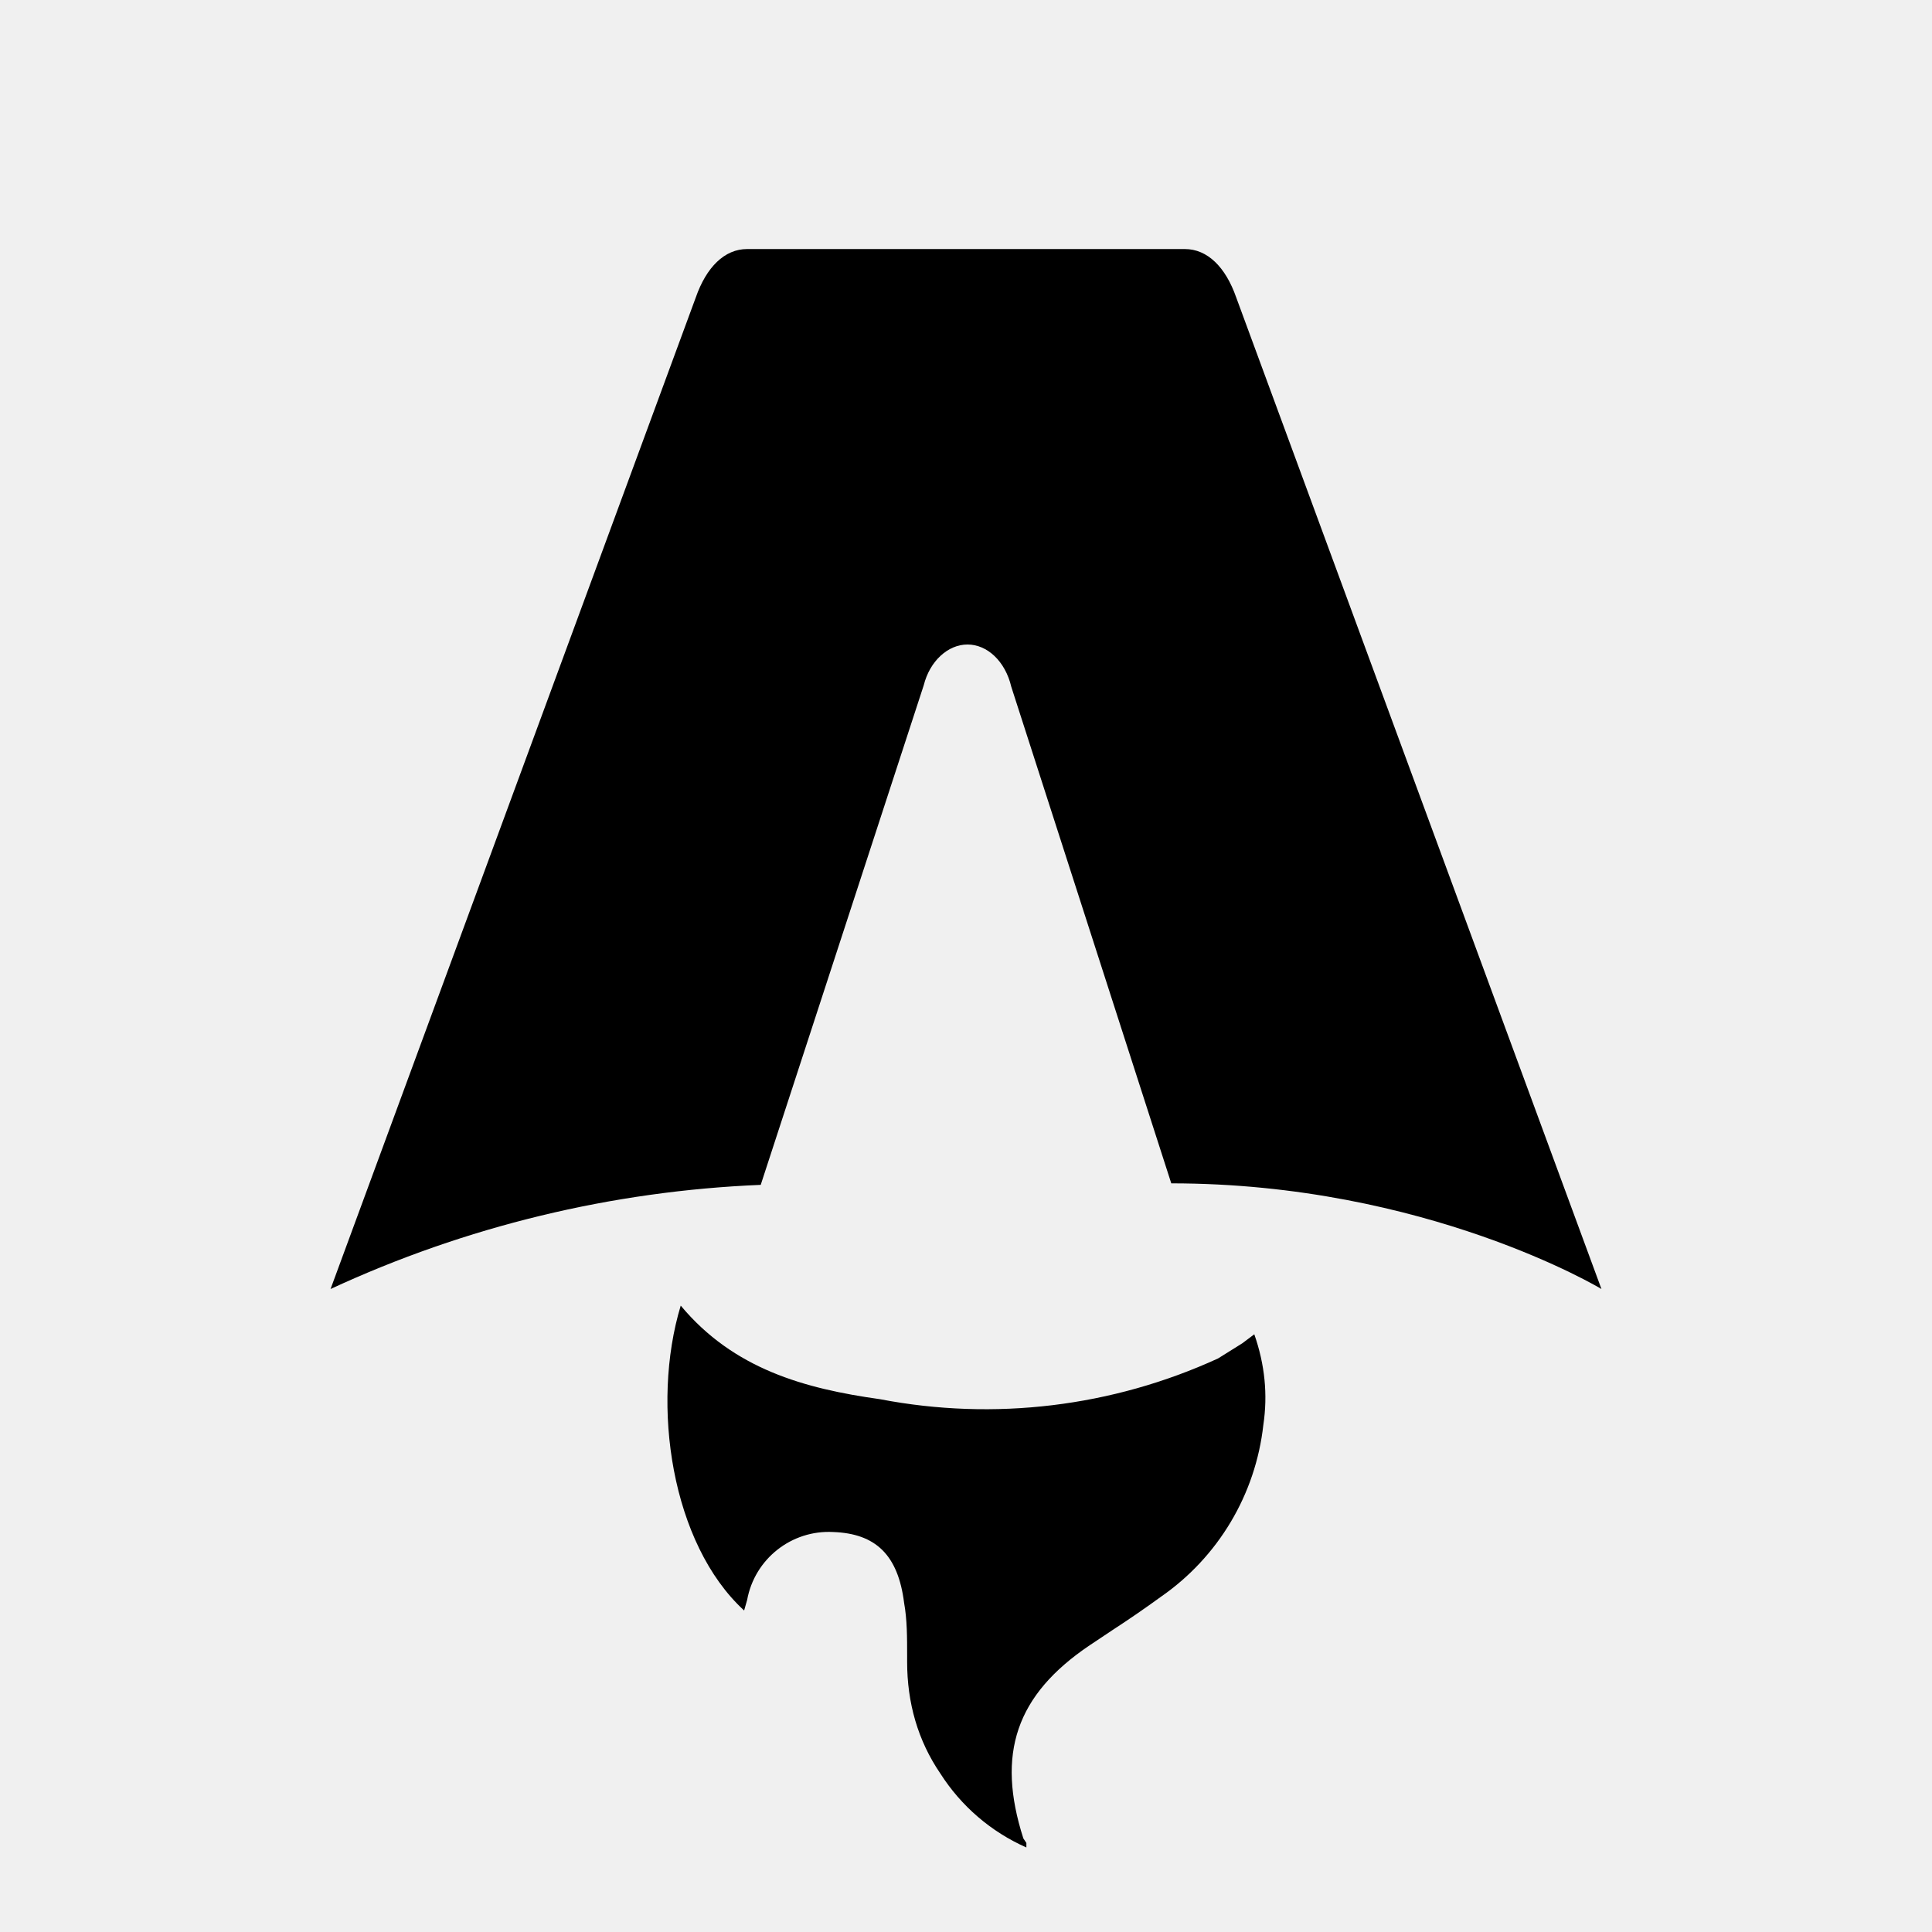
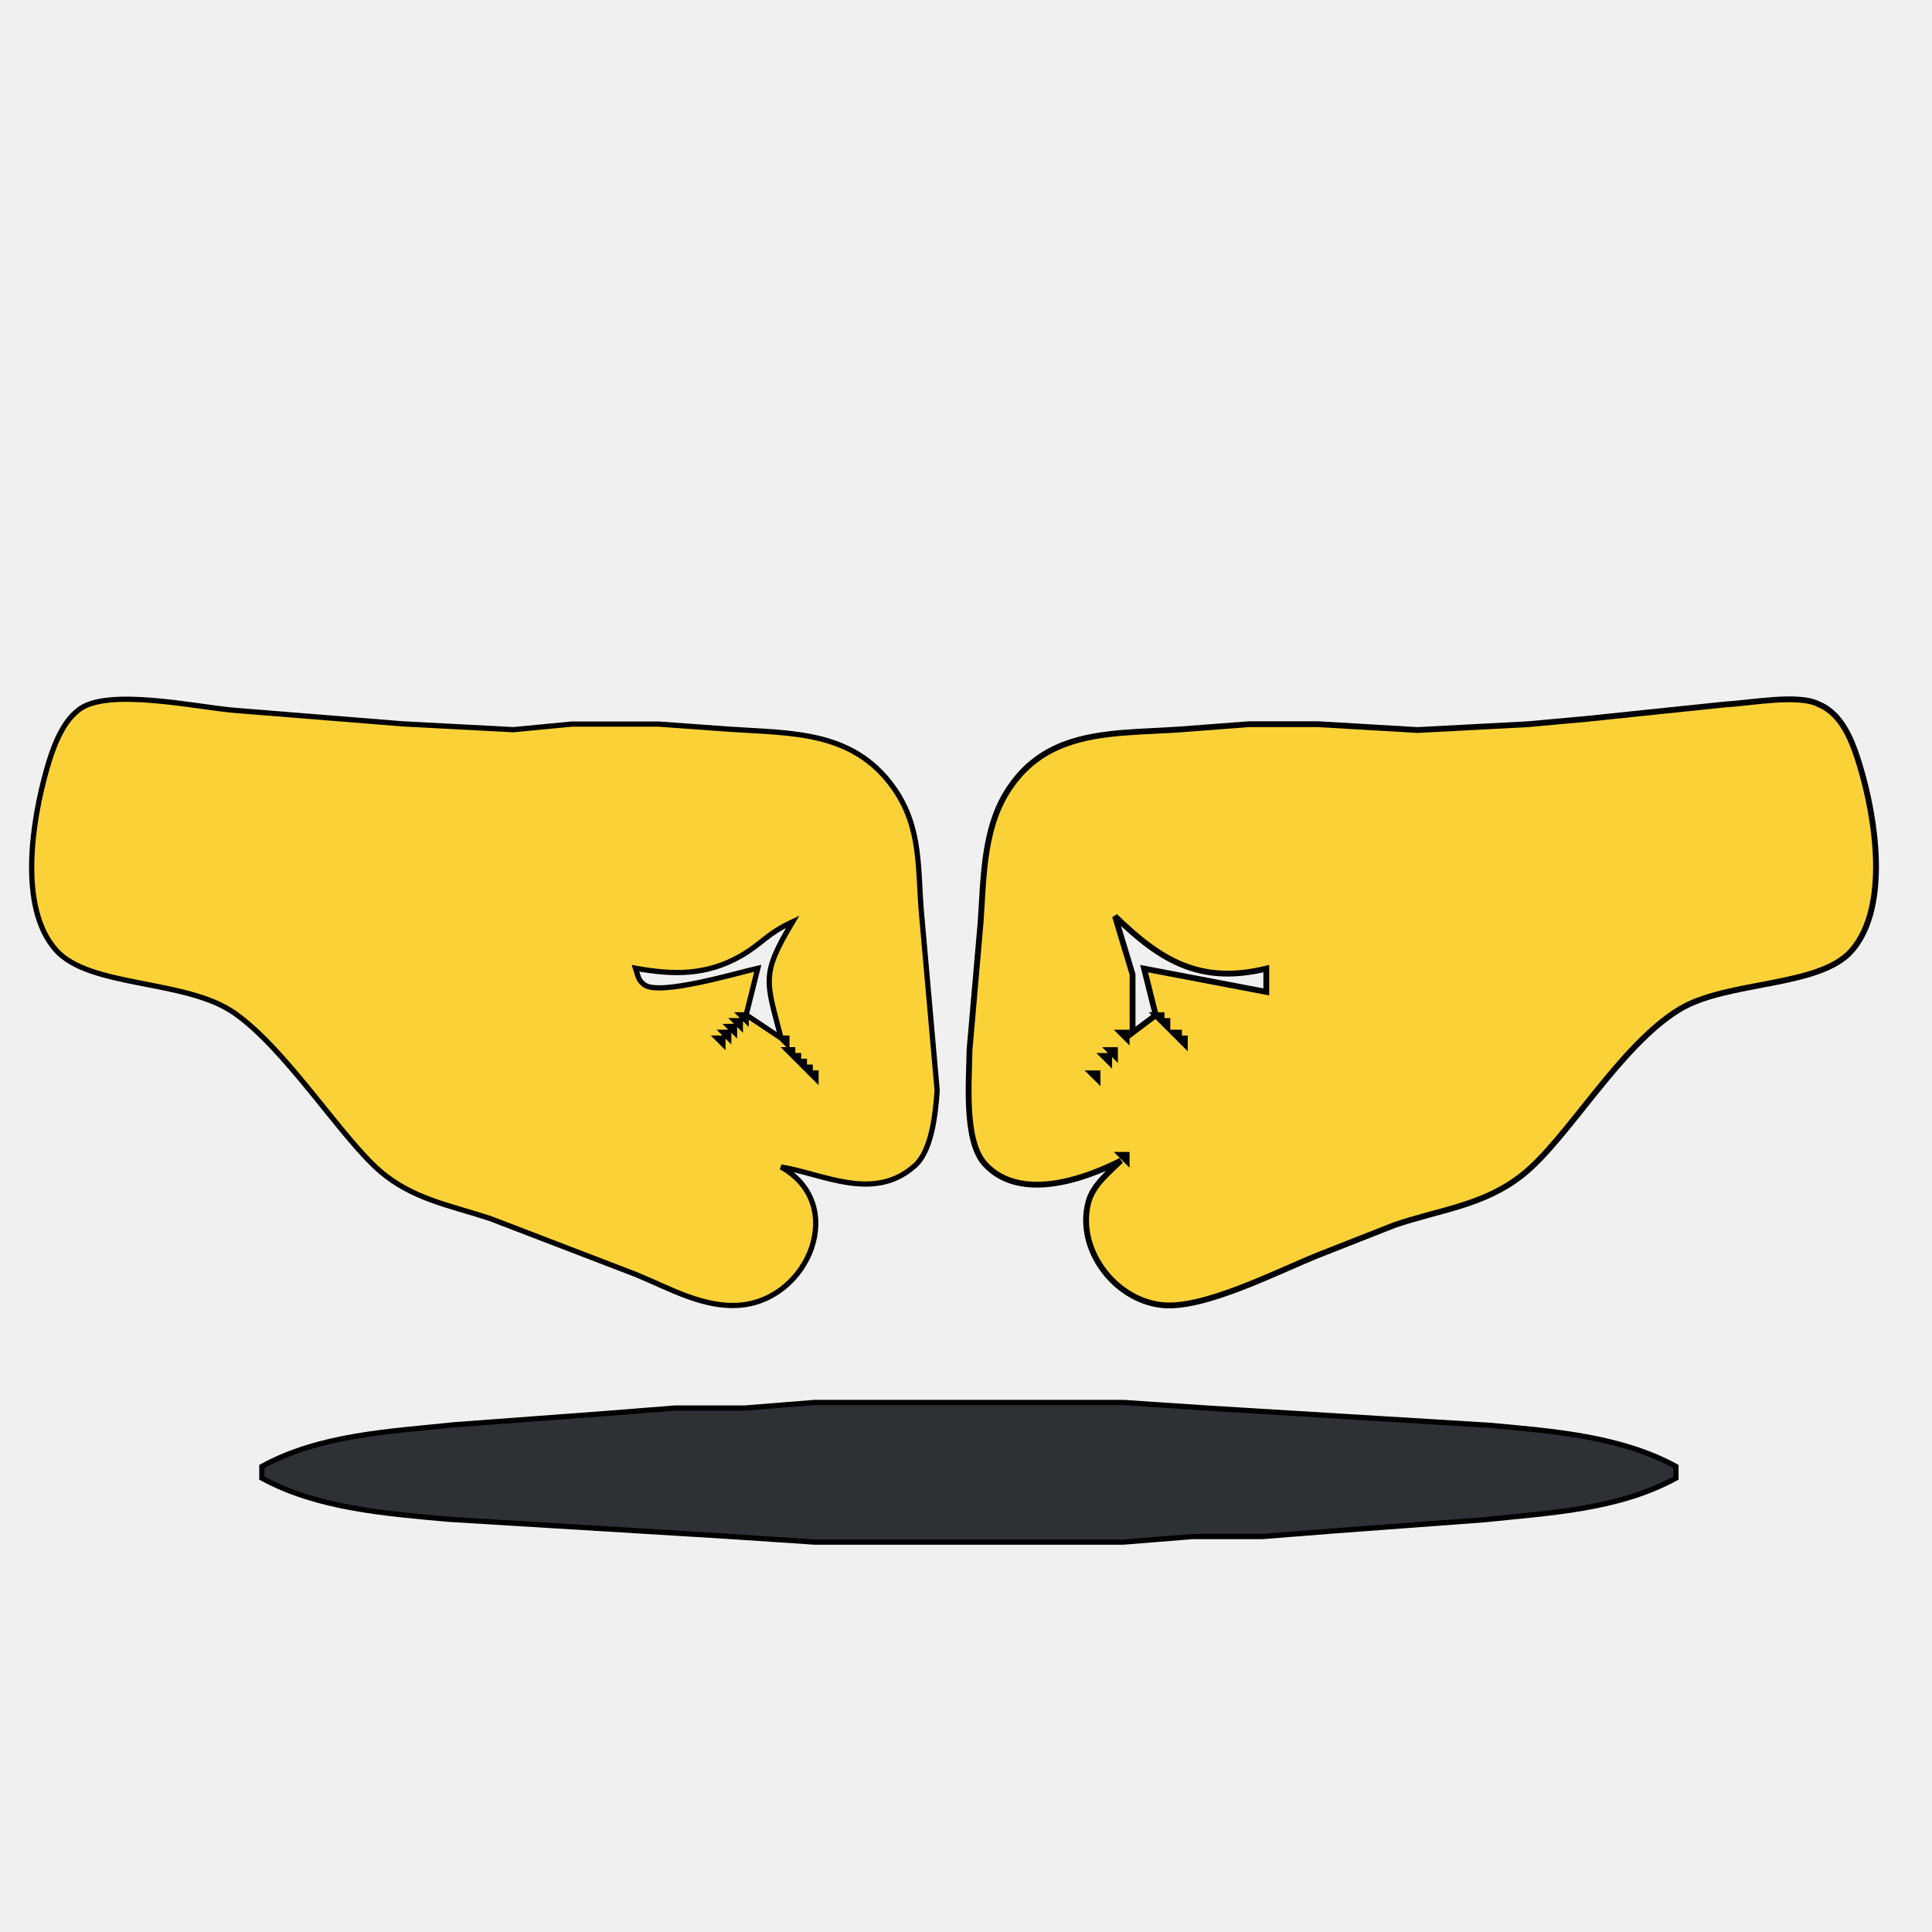
- <svg xmlns="http://www.w3.org/2000/svg" fill="none" viewBox="0 0 128 128">
-   <path d="M50.4 78.5a75.1 75.1 0 0 0-28.5 6.9l24.2-65.7c.7-2 1.9-3.2 3.4-3.2h29c1.5 0 2.7 1.2 3.4 3.2l24.2 65.7s-11.6-7-28.5-7L67 45.5c-.4-1.7-1.6-2.8-2.9-2.8-1.3 0-2.5 1.1-2.9 2.7L50.4 78.5Zm-1.1 28.2Zm-4.2-20.2c-2 6.6-.6 15.8 4.2 20.2a17.5 17.5 0 0 1 .2-.7 5.5 5.5 0 0 1 5.7-4.5c2.8.1 4.3 1.5 4.7 4.7.2 1.1.2 2.3.2 3.5v.4c0 2.7.7 5.2 2.2 7.4a13 13 0 0 0 5.7 4.9v-.3l-.2-.3c-1.8-5.6-.5-9.5 4.4-12.8l1.5-1a73 73 0 0 0 3.2-2.2 16 16 0 0 0 6.8-11.4c.3-2 .1-4-.6-6l-.8.6-1.6 1a37 37 0 0 1-22.4 2.7c-5-.7-9.7-2-13.2-6.2Z" />
-   <style>
-         path { fill: #000; }
-         @media (prefers-color-scheme: dark) {
-             path { fill: #FFF; }
-         }
-     </style>
+ <svg xmlns="http://www.w3.org/2000/svg" width="1.107in" height="1.107in" viewBox="0 0 332 332" version="1.1" id="svg3">
+   <defs id="defs7" />
+   <g id="g387">
+     <path id="Selection #4" fill="none" stroke="#000000" stroke-width="1" d="m 45,252 c 10,-5.47 21.88,-5.98 33,-7.16 l 26,-1.93 12,-0.95 h 12 L 140,241 h 53 l 15,1 48,2.93 c 10.67,0.98 22.47,1.85 32,7.07 v 2 c -10,5.47 -21.88,5.98 -33,7.16 l -26,1.93 -12,0.95 H 205 L 193,265 h -53 l -15,-1 -48,-2.93 C 66.33,260.09 54.53,259.22 45,254 Z" style="stroke-width:0.9;stroke-dasharray:none;fill:#2d3136;fill-opacity:1" />
+   </g>
+   <g id="layer1">
+     <path d="m 192.603,199.45 c -6.42,3.29 -17.42,7.07 -23.35,0.58 -3.65,-3.99 -2.71,-14.24 -2.65,-19.58 l 1.91,-22 c 0.51,-7.29 0.44,-15.51 4.31,-22 2.995,-5.021 6.981,-7.614 11.481,-9.016 5.61,-1.747 12.018,-1.641 18.299,-2.074 l 6.531,-0.495 5.469,-0.415 h 12 l 17,1 19,-1 10,-0.91 24,-2.5 c 3.95,-0.18 12.53,-1.85 15.96,0 4.02,1.65 5.79,6.43 7,10.41 2.7,8.83 5.22,24.31 -1.35,31.89 -5.54,6.39 -21.41,5.13 -29.61,10.11 -10.28,6.24 -19.29,22.39 -27.01,28.47 -6.75,5.32 -14.18,5.92 -21.99,8.61 l -13,5.12 c -7.1,2.84 -19.81,9.43 -27,8.61 -8.13,-0.92 -14.7,-9.67 -12.56,-17.72 0.78,-2.89 3.49,-5.06 5.56,-7.09 z m -1,-42 3.02,10 v 10 l 3.98,-3 -2,-8 21,4 v -4 c -11.28,2.74 -18.08,-1.28 -26,-9 z m 8,17 h -1 l 1,1 z m 1,1 h -1 l 1,1 z m -7,2 h -1 l 1,1 z m 9,0 h -1 l 1,1 z m 1,1 h -1 l 1,1 z m -12,2 h -1 l 1,1 z m -1,1 h -1 l 1,1 z m -2,3 h -1 l 1,1 z m 5,14 h -1 l 1,1 z" style="fill:#fad238;stroke:#000000;stroke-width:1;opacity:1;fill-opacity:1" id="path397" />
+   </g>
+   <g id="layer2">
+     <path d="m 134.223,200.54 c 11.5,6.41 4.8,22.73 -7,23.74 -6.34,0.55 -12.27,-2.95 -18,-5.29 l -25,-9.6 c -6.84,-2.26 -13.34,-3.31 -18.99,-8.21 -6.66,-5.79 -16.15,-21.01 -25.01,-27.14 -8.38,-5.8 -24.85,-4.29 -30.61,-10.78 -6.49,-7.32 -4.07,-22.23 -1.64,-30.87 0.98,-3.51 2.57,-8.13 5.46,-10.33 4.72,-4.01 20.58,-0.5 26.79,0 l 29,2.33 19,1 10,-0.96 h 15 l 12,0.87 c 10.74,0.74 21.34,0.19 28.35,10.09 4.92,6.95 4.08,14.23 4.82,22 l 2.65,30 c -0.29,3.99 -0.91,10.65 -4.1,13.15 -6.99,5.98 -15.66,1.13 -22.72,0 z m 2,-42.15 c -4.6,2.16 -5.32,3.83 -9,5.92 -5.95,3.36 -11.56,3.23 -18,2.08 0.4,1.14 0.39,2.1 1.59,2.89 2.77,1.82 15.85,-2.09 19.41,-2.89 l -2,8 6,4 c -2.57,-9.89 -3.49,-10.85 2,-20 z m -8,16 h -1 l 1,1 z m -1,1 h -1 l 1,1 z m -1,1 h -1 l 1,1 z m -1,1 h -1 l 1,1 z m -1,1 h -1 l 1,1 z m 11,0 h -1 l 1,1 z m 1,2 h -1 l 1,1 z m 1,1 h -1 l 1,1 z m 1,1 h -1 l 1,1 z m 1,1 h -1 l 1,1 z m 1,1 h -1 l 1,1 z" style="fill:#fad238;stroke:#000000;stroke-width:0.9;fill-opacity:1;stroke-dasharray:none" id="path2108" />
+   </g>
</svg>
